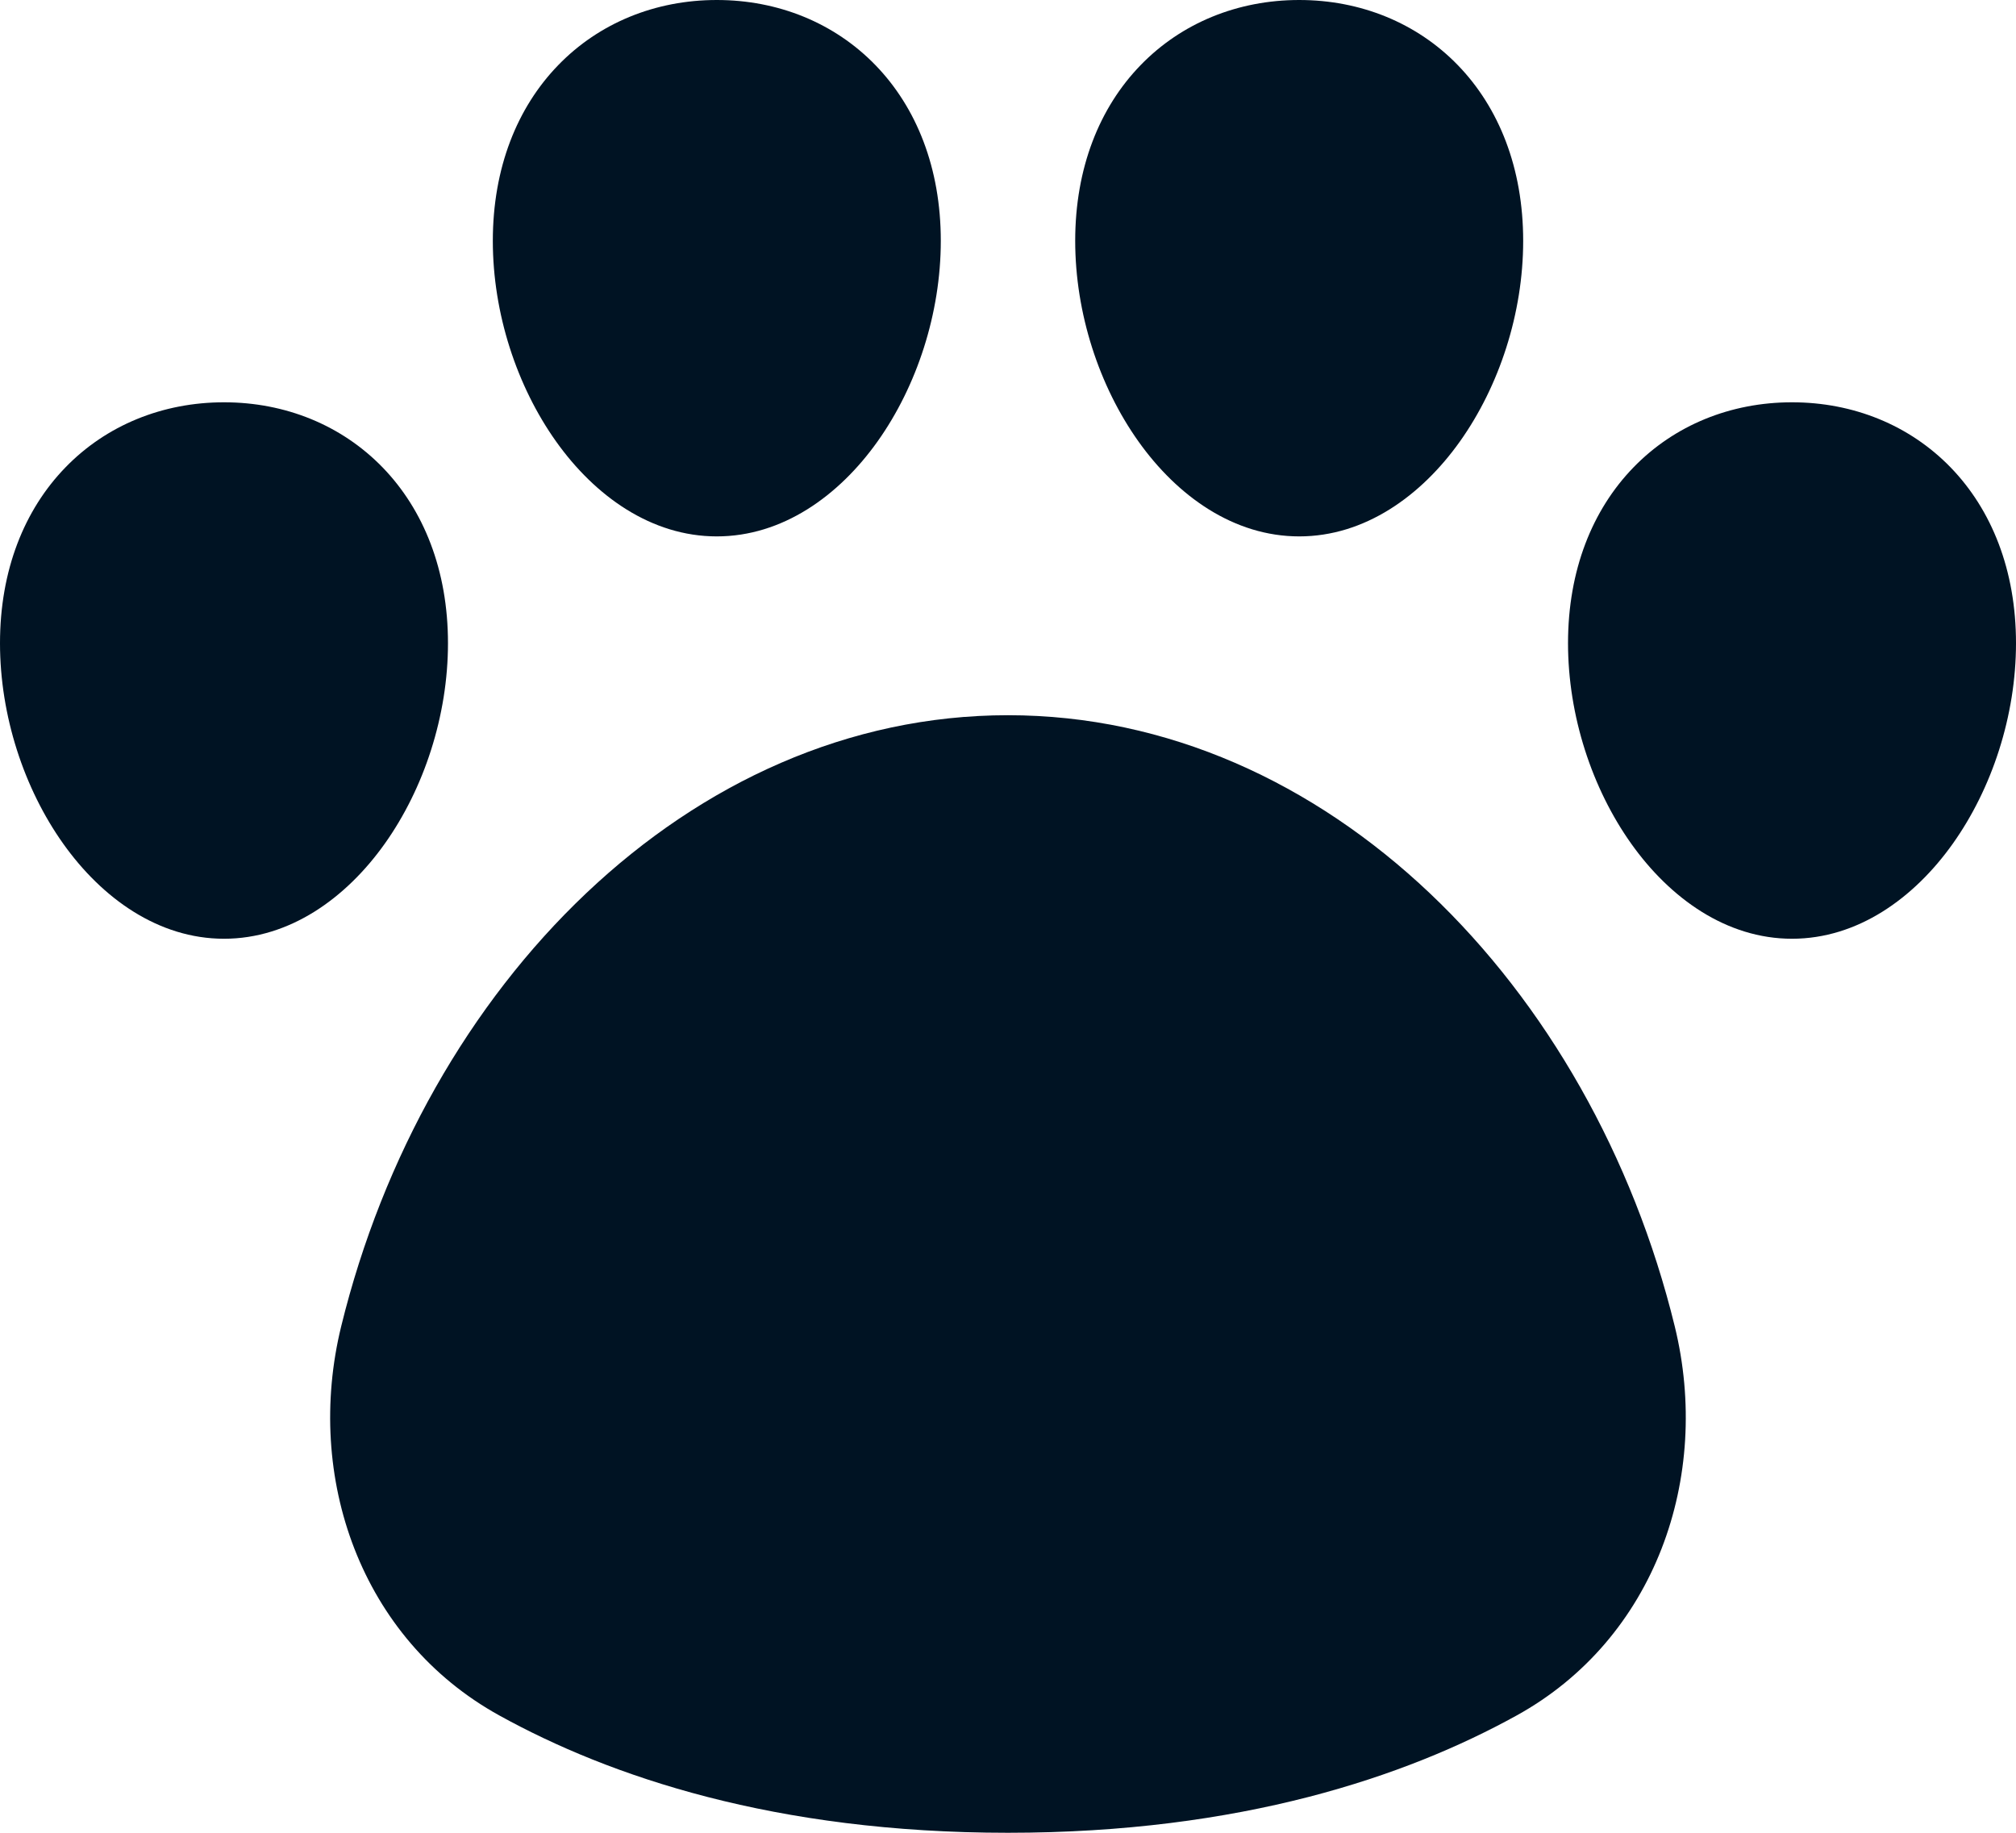
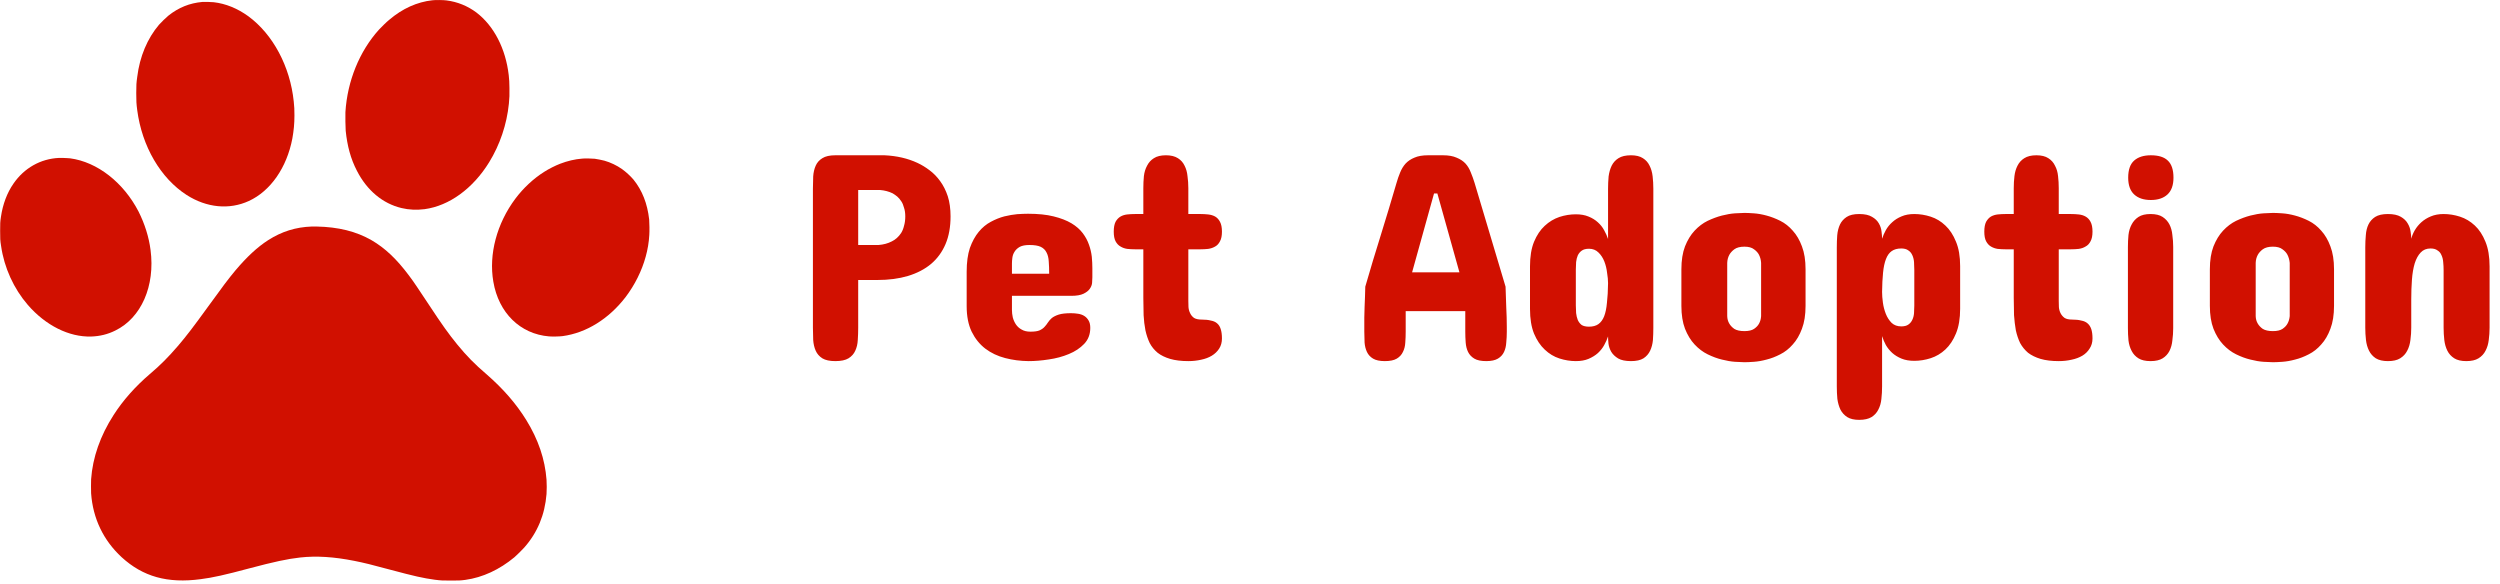
- <svg xmlns="http://www.w3.org/2000/svg" width="33" height="30" viewBox="0 0 33 30" fill="none">
-   <path d="M11.733 0C12.738 0 13.66 0.375 14.331 1.067C15.002 1.76 15.4 2.749 15.4 3.942C15.4 5.13 15.007 6.322 14.366 7.224C13.728 8.122 12.804 8.78 11.733 8.78C10.663 8.78 9.739 8.122 9.101 7.224C8.46 6.322 8.067 5.13 8.067 3.943C8.067 2.749 8.465 1.76 9.137 1.067C9.807 0.375 10.729 0 11.733 0ZM3.667 6.585C4.671 6.585 5.593 6.96 6.264 7.652C6.935 8.345 7.333 9.334 7.333 10.528C7.333 11.715 6.94 12.907 6.299 13.809C5.661 14.707 4.737 15.366 3.667 15.366C2.596 15.366 1.672 14.707 1.034 13.809C0.393 12.907 0 11.715 0 10.528C0 9.334 0.398 8.345 1.07 7.652C1.74 6.96 2.662 6.585 3.667 6.585ZM16.5 11.707C11.276 11.707 6.948 16.145 5.585 21.71C4.981 24.178 5.903 26.827 8.176 28.081C9.982 29.079 12.685 30 16.499 30C20.314 30 23.017 29.079 24.824 28.081C27.097 26.827 28.018 24.178 27.414 21.71C26.052 16.145 21.724 11.707 16.5 11.707ZM29.333 6.585C28.329 6.585 27.407 6.96 26.737 7.652C26.065 8.345 25.667 9.334 25.667 10.528C25.667 11.715 26.06 12.907 26.701 13.809C27.339 14.707 28.263 15.366 29.333 15.366C30.404 15.366 31.328 14.707 31.966 13.809C32.607 12.907 33 11.715 33 10.528C33 9.334 32.602 8.345 31.931 7.652C31.26 6.96 30.338 6.585 29.333 6.585ZM21.267 0C20.262 0 19.34 0.375 18.67 1.067C17.998 1.76 17.6 2.749 17.6 3.942C17.6 5.13 17.993 6.322 18.634 7.224C19.272 8.122 20.196 8.78 21.267 8.78C22.337 8.78 23.261 8.122 23.899 7.224C24.54 6.322 24.933 5.13 24.933 3.943C24.933 2.749 24.535 1.76 23.864 1.067C23.193 0.375 22.271 0 21.267 0Z" fill="#001323" />
+ <svg xmlns="http://www.w3.org/2000/svg" version="1.2" baseProfile="tiny-ps" viewBox="0 0 180 42" width="180" height="42">
+   <defs>
+     <clipPath clipPathUnits="userSpaceOnUse" id="cp1">
+       <path d="M0 0L180 0L180 41.81L0 41.81L0 0Z" />
+     </clipPath>
+   </defs>
+   <style>
+ 		tspan { white-space:pre }
+ 		.shp0 { fill: #d11000 } 
+ 	</style>
+   <g id="Clip-Path" clip-path="url(#cp1)">
+     <g id="Layer">
+       <path id="Layer" class="shp0" d="M31.13 0.02C30.04 0.14 28.98 0.61 28.02 1.43C27.84 1.57 27.46 1.95 27.29 2.13C25.88 3.69 25.01 5.83 24.87 8.07C24.86 8.36 24.87 9.15 24.89 9.41C25 10.5 25.25 11.44 25.7 12.3C26.42 13.71 27.56 14.66 28.91 14.98C29.44 15.11 30.01 15.13 30.57 15.06C32.34 14.82 34.05 13.58 35.22 11.68C35.99 10.43 36.49 8.96 36.64 7.46C36.68 7.07 36.69 6.8 36.68 6.34C36.67 5.89 36.67 5.78 36.63 5.42C36.41 3.5 35.56 1.86 34.3 0.9C33.67 0.43 32.94 0.13 32.15 0.03C31.95 0 31.34 -0.01 31.13 0.02Z" />
+       <path id="Layer" class="shp0" d="M14.57 0.14C13.66 0.22 12.86 0.54 12.12 1.13C11.98 1.24 11.57 1.64 11.45 1.78C10.61 2.77 10.06 4.07 9.88 5.54C9.82 5.97 9.81 6.1 9.81 6.7C9.81 7.31 9.82 7.46 9.88 7.93C10.22 10.53 11.56 12.83 13.44 14.04C14.88 14.96 16.51 15.12 17.92 14.47C19.48 13.75 20.65 12.07 21.05 9.97C21.15 9.4 21.2 8.92 21.2 8.31C21.2 7.91 21.19 7.66 21.15 7.31C20.89 4.78 19.65 2.47 17.88 1.17C17.09 0.6 16.25 0.26 15.39 0.16C15.2 0.14 14.74 0.13 14.57 0.14Z" />
+       <path id="Layer" class="shp0" d="M4.25 11.37C2.92 11.43 1.74 12.1 0.97 13.22C0.51 13.88 0.2 14.71 0.07 15.6C0.01 15.98 0.01 16.08 0.01 16.62C0.01 17.18 0.01 17.3 0.08 17.72C0.3 19.27 0.99 20.78 2 21.95C3.28 23.43 4.97 24.28 6.57 24.23C7.19 24.21 7.76 24.07 8.3 23.8C10.17 22.89 11.18 20.59 10.84 18C10.72 17.06 10.42 16.12 9.98 15.24C8.89 13.13 7 11.66 5.05 11.4C4.9 11.39 4.82 11.38 4.51 11.37C4.46 11.37 4.35 11.37 4.25 11.37Z" />
+       <path id="Layer" class="shp0" d="M41.92 11.42C41.39 11.46 40.85 11.59 40.33 11.79C39.99 11.92 39.51 12.16 39.17 12.38C38.41 12.86 37.68 13.54 37.11 14.3C35.77 16.09 35.18 18.31 35.52 20.28C35.9 22.53 37.46 24.05 39.53 24.22C39.76 24.24 40.29 24.23 40.51 24.2C42.21 23.97 43.84 22.96 45.05 21.38C45.7 20.52 46.21 19.51 46.49 18.48C46.63 17.98 46.72 17.45 46.75 16.92C46.77 16.67 46.76 16.02 46.74 15.8C46.61 14.65 46.24 13.71 45.61 12.93C45.39 12.67 45.06 12.37 44.78 12.17C44.41 11.91 43.95 11.69 43.52 11.57C43.33 11.52 43.03 11.46 42.82 11.43C42.65 11.41 42.09 11.4 41.92 11.42Z" />
+       <path id="Layer" class="shp0" d="M22.45 16.31C21.29 16.35 20.28 16.67 19.31 17.29C18.53 17.79 17.77 18.5 16.95 19.47C16.45 20.07 16.02 20.64 14.95 22.12C13.95 23.5 13.42 24.2 12.81 24.91C12.14 25.69 11.54 26.3 10.79 26.93C9.74 27.83 8.86 28.82 8.18 29.88C7.22 31.37 6.67 32.94 6.56 34.51C6.55 34.73 6.55 35.29 6.56 35.52C6.69 37.33 7.44 38.9 8.76 40.12C10.29 41.52 12.06 42.02 14.45 41.7C15.32 41.59 16.21 41.39 17.96 40.92C19.73 40.45 20.7 40.24 21.61 40.14C22.78 40.01 24.03 40.09 25.5 40.38C26.2 40.52 26.74 40.65 28.14 41.03C29.82 41.48 30.48 41.63 31.3 41.74C31.77 41.8 31.87 41.8 32.47 41.8C33.06 41.8 33.12 41.8 33.51 41.75C34.75 41.58 35.97 41.01 37.04 40.12C37.19 39.99 37.61 39.58 37.74 39.43C38.7 38.35 39.23 37.06 39.35 35.57C39.37 35.35 39.37 34.76 39.35 34.54C39.24 33.07 38.76 31.65 37.89 30.24C37.16 29.06 36.22 27.98 35.01 26.93C34.17 26.21 33.59 25.62 32.92 24.8C32.3 24.04 31.82 23.37 30.88 21.94C30.09 20.75 29.79 20.29 29.44 19.83C28.55 18.64 27.72 17.86 26.76 17.3C25.65 16.66 24.36 16.34 22.79 16.31C22.66 16.31 22.5 16.31 22.45 16.31Z" />
+       <path id="Pet Adoption " fill="#d11000" aria-label="Pet Adoption" d="M63.16 20.16L61.79 20.16L61.79 23.59Q61.79 24.04 61.76 24.48Q61.74 24.91 61.58 25.25Q61.43 25.59 61.09 25.8Q60.76 26 60.14 26Q59.54 26 59.21 25.8Q58.88 25.59 58.73 25.25Q58.58 24.91 58.55 24.48Q58.53 24.04 58.53 23.59L58.53 13.59Q58.53 13.14 58.55 12.7Q58.58 12.27 58.73 11.93Q58.88 11.59 59.21 11.39Q59.54 11.18 60.14 11.18L63.68 11.18Q65.01 11.24 66.06 11.73Q66.51 11.94 66.93 12.26Q67.36 12.58 67.69 13.04Q68.03 13.5 68.24 14.13Q68.44 14.76 68.44 15.58Q68.44 16.72 68.08 17.57Q67.72 18.42 67.04 19Q66.36 19.57 65.37 19.87Q64.4 20.16 63.16 20.16ZM61.79 17.64L63.25 17.64Q63.79 17.6 64.21 17.38Q64.4 17.29 64.57 17.14Q64.74 16.99 64.88 16.78Q65.02 16.56 65.09 16.26Q65.18 15.96 65.18 15.58Q65.18 15.22 65.09 14.96Q65.02 14.68 64.89 14.49Q64.76 14.29 64.6 14.15Q64.44 14.02 64.27 13.92Q63.86 13.72 63.36 13.68L61.79 13.68L61.79 17.64ZM78.65 19.31L78.65 19.97Q78.65 20.13 78.63 20.37Q78.61 20.59 78.46 20.8Q78.32 21 78.01 21.15Q77.7 21.3 77.13 21.3L72.86 21.3L72.86 22.32Q72.86 22.57 72.92 22.85Q72.99 23.12 73.14 23.35Q73.3 23.59 73.56 23.73Q73.81 23.88 74.19 23.88Q74.62 23.88 74.84 23.79Q75.08 23.68 75.21 23.53Q75.35 23.38 75.45 23.22Q75.56 23.05 75.73 22.9Q75.92 22.75 76.23 22.65Q76.55 22.55 77.11 22.55Q77.37 22.55 77.62 22.59Q77.88 22.63 78.07 22.75Q78.26 22.87 78.38 23.08Q78.5 23.28 78.5 23.61Q78.5 24.3 78.06 24.76Q77.62 25.22 76.96 25.49Q76.29 25.77 75.51 25.88Q74.74 26 74.06 26Q73.17 25.99 72.37 25.78Q71.56 25.57 70.94 25.1Q70.33 24.63 69.96 23.88Q69.6 23.13 69.6 22.04L69.6 19.56Q69.6 18.56 69.83 17.86Q70.08 17.16 70.47 16.69Q70.85 16.23 71.34 15.97Q71.82 15.71 72.31 15.58Q72.81 15.46 73.24 15.42Q73.7 15.39 74.02 15.39Q75.1 15.39 75.86 15.58Q76.63 15.77 77.15 16.08Q77.66 16.39 77.96 16.79Q78.26 17.19 78.41 17.63Q78.56 18.05 78.61 18.49Q78.65 18.93 78.65 19.31ZM72.86 18.97L72.86 19.71L75.54 19.71Q75.54 19.21 75.51 18.83Q75.49 18.44 75.35 18.18Q75.22 17.91 74.93 17.77Q74.65 17.64 74.12 17.64Q73.68 17.64 73.43 17.77Q73.18 17.91 73.05 18.12Q72.92 18.32 72.89 18.56Q72.86 18.79 72.86 18.97ZM81.72 15.41L82.32 15.41L82.32 13.55Q82.32 13.1 82.36 12.68Q82.41 12.26 82.59 11.93Q82.76 11.59 83.08 11.39Q83.4 11.18 83.95 11.18Q84.48 11.18 84.81 11.39Q85.13 11.59 85.29 11.93Q85.46 12.26 85.5 12.68Q85.56 13.1 85.56 13.55L85.56 15.41L86.44 15.41Q86.71 15.41 86.99 15.44Q87.27 15.47 87.49 15.59Q87.71 15.72 87.84 15.97Q87.98 16.23 87.98 16.68Q87.98 17.12 87.84 17.37Q87.71 17.63 87.49 17.75Q87.27 17.88 86.99 17.92Q86.71 17.95 86.44 17.95L85.56 17.95L85.56 21.66Q85.56 21.87 85.57 22.11Q85.59 22.35 85.69 22.55Q85.78 22.75 85.97 22.89Q86.17 23.01 86.52 23.01Q86.91 23.01 87.18 23.08Q87.46 23.13 87.63 23.28Q87.81 23.43 87.89 23.69Q87.98 23.96 87.98 24.37Q87.98 24.79 87.78 25.1Q87.58 25.41 87.25 25.61Q86.92 25.81 86.48 25.9Q86.04 26 85.56 26Q84.8 26 84.25 25.84Q83.71 25.68 83.35 25.4Q82.99 25.1 82.78 24.7Q82.58 24.28 82.47 23.78Q82.37 23.27 82.34 22.69Q82.32 22.09 82.32 21.45L82.32 17.95L81.72 17.95Q81.44 17.95 81.16 17.92Q80.89 17.88 80.68 17.75Q80.46 17.63 80.32 17.37Q80.19 17.12 80.19 16.68Q80.19 16.23 80.32 15.97Q80.46 15.72 80.68 15.59Q80.89 15.47 81.16 15.44Q81.44 15.41 81.72 15.41ZM103.25 13.93L101.67 19.61L105.08 19.61L103.49 13.93L103.25 13.93ZM106.17 13.17L108.4 20.64Q108.42 21.36 108.45 22.11Q108.49 22.87 108.49 23.56L108.49 23.88Q108.49 24.28 108.45 24.67Q108.43 25.04 108.29 25.34Q108.15 25.64 107.85 25.82Q107.55 26 107.01 26Q106.45 26 106.15 25.82Q105.85 25.64 105.7 25.34Q105.56 25.05 105.53 24.67Q105.5 24.28 105.5 23.88L105.5 22.4L101.21 22.4L101.21 23.88Q101.21 24.28 101.18 24.67Q101.16 25.05 101.01 25.34Q100.87 25.64 100.57 25.82Q100.27 26 99.71 26Q99.16 26 98.86 25.82Q98.56 25.64 98.42 25.34Q98.28 25.04 98.25 24.67Q98.23 24.28 98.23 23.88L98.23 23.56Q98.23 23.24 98.23 22.87Q98.24 22.5 98.25 22.11Q98.27 21.73 98.28 21.36Q98.29 20.98 98.3 20.64Q98.83 18.8 99.42 16.92Q100.01 15.02 100.55 13.17Q100.66 12.78 100.81 12.42Q100.96 12.05 101.2 11.78Q101.45 11.51 101.84 11.35Q102.22 11.18 102.82 11.18L103.9 11.18Q104.49 11.18 104.87 11.35Q105.27 11.51 105.52 11.78Q105.76 12.05 105.9 12.42Q106.05 12.78 106.17 13.17ZM119.04 13.59L119.04 23.61Q119.04 24.05 119.01 24.49Q118.97 24.91 118.81 25.25Q118.65 25.59 118.33 25.8Q118.01 26 117.43 26Q116.84 26 116.51 25.81Q116.18 25.61 116.01 25.33Q115.85 25.05 115.81 24.74Q115.78 24.43 115.78 24.22Q115.68 24.53 115.5 24.85Q115.33 25.16 115.05 25.42Q114.77 25.67 114.37 25.84Q113.99 26 113.46 26Q112.87 26 112.28 25.81Q111.69 25.62 111.22 25.17Q110.75 24.73 110.45 24.02Q110.16 23.3 110.16 22.25L110.16 19.18Q110.16 18.12 110.45 17.41Q110.75 16.69 111.22 16.26Q111.69 15.82 112.28 15.62Q112.87 15.43 113.46 15.43Q113.99 15.43 114.37 15.59Q114.77 15.75 115.05 16.01Q115.33 16.26 115.5 16.58Q115.68 16.9 115.78 17.21L115.78 13.59Q115.78 13.14 115.82 12.7Q115.88 12.26 116.04 11.93Q116.21 11.59 116.53 11.39Q116.86 11.18 117.43 11.18Q117.97 11.18 118.29 11.39Q118.61 11.59 118.77 11.93Q118.94 12.26 118.99 12.7Q119.04 13.14 119.04 13.59ZM113.46 19.41L113.46 21.98Q113.46 22.26 113.48 22.54Q113.51 22.81 113.6 23.04Q113.7 23.26 113.88 23.4Q114.07 23.52 114.41 23.52Q114.82 23.52 115.08 23.34Q115.35 23.15 115.5 22.77Q115.65 22.38 115.7 21.8Q115.77 21.2 115.78 20.39Q115.78 20.06 115.71 19.64Q115.66 19.2 115.51 18.82Q115.36 18.44 115.09 18.18Q114.82 17.91 114.41 17.91Q114.07 17.91 113.88 18.05Q113.7 18.18 113.6 18.39Q113.51 18.6 113.48 18.87Q113.46 19.14 113.46 19.41ZM121.06 22.02L121.06 19.39Q121.06 18.42 121.32 17.74Q121.59 17.06 122.01 16.61Q122.44 16.15 122.95 15.9Q123.48 15.65 123.98 15.52Q124.49 15.39 124.92 15.36Q125.36 15.33 125.6 15.33Q125.85 15.33 126.28 15.36Q126.71 15.39 127.19 15.52Q127.68 15.65 128.18 15.9Q128.68 16.15 129.08 16.61Q129.49 17.06 129.74 17.74Q130 18.42 130 19.39L130 22.02Q130 22.99 129.74 23.67Q129.49 24.35 129.08 24.8Q128.68 25.26 128.18 25.51Q127.68 25.77 127.19 25.89Q126.71 26.02 126.28 26.05Q125.85 26.08 125.6 26.08Q125.36 26.08 124.92 26.05Q124.49 26.02 123.98 25.89Q123.48 25.77 122.95 25.51Q122.44 25.26 122.01 24.8Q121.59 24.35 121.32 23.67Q121.06 22.99 121.06 22.02ZM124.36 18.93L124.36 22.76Q124.37 23.07 124.51 23.3Q124.63 23.51 124.87 23.68Q125.13 23.84 125.6 23.84Q126.05 23.84 126.29 23.68Q126.54 23.51 126.65 23.3Q126.78 23.07 126.8 22.76L126.8 18.93Q126.78 18.61 126.65 18.35Q126.54 18.13 126.29 17.95Q126.05 17.76 125.6 17.76Q125.13 17.76 124.87 17.95Q124.63 18.13 124.51 18.35Q124.37 18.61 124.36 18.93ZM132.25 27.82L132.25 17.81Q132.25 17.36 132.28 16.94Q132.32 16.5 132.48 16.16Q132.64 15.83 132.96 15.62Q133.28 15.41 133.86 15.41Q134.45 15.41 134.78 15.61Q135.12 15.8 135.28 16.09Q135.44 16.37 135.47 16.67Q135.51 16.98 135.51 17.19Q135.61 16.88 135.78 16.57Q135.96 16.25 136.24 16Q136.52 15.74 136.91 15.58Q137.3 15.41 137.83 15.41Q138.42 15.41 139.01 15.6Q139.6 15.79 140.07 16.24Q140.54 16.68 140.83 17.4Q141.13 18.11 141.13 19.16L141.13 22.23Q141.13 23.29 140.83 24.01Q140.54 24.72 140.07 25.16Q139.6 25.6 139.01 25.79Q138.42 25.98 137.83 25.98Q137.3 25.98 136.91 25.82Q136.52 25.66 136.24 25.41Q135.96 25.15 135.78 24.84Q135.61 24.52 135.51 24.2L135.51 27.82Q135.51 28.29 135.46 28.72Q135.42 29.15 135.24 29.49Q135.08 29.82 134.75 30.03Q134.42 30.23 133.86 30.23Q133.32 30.23 133 30.03Q132.68 29.82 132.51 29.49Q132.35 29.15 132.29 28.72Q132.25 28.29 132.25 27.82ZM137.83 22L137.83 19.44Q137.83 19.15 137.81 18.87Q137.79 18.6 137.69 18.38Q137.59 18.15 137.4 18.03Q137.22 17.89 136.89 17.89Q136.47 17.89 136.2 18.08Q135.94 18.26 135.79 18.65Q135.64 19.03 135.58 19.63Q135.52 20.22 135.51 21.02Q135.51 21.36 135.57 21.8Q135.63 22.22 135.78 22.6Q135.93 22.98 136.2 23.25Q136.47 23.5 136.89 23.5Q137.22 23.5 137.4 23.37Q137.59 23.24 137.69 23.02Q137.79 22.81 137.81 22.55Q137.83 22.27 137.83 22ZM144.39 15.41L144.99 15.41L144.99 13.55Q144.99 13.1 145.04 12.68Q145.09 12.26 145.26 11.93Q145.43 11.59 145.75 11.39Q146.08 11.18 146.62 11.18Q147.16 11.18 147.48 11.39Q147.8 11.59 147.96 11.93Q148.14 12.26 148.18 12.68Q148.23 13.1 148.23 13.55L148.23 15.41L149.11 15.41Q149.39 15.41 149.67 15.44Q149.95 15.47 150.16 15.59Q150.39 15.72 150.52 15.97Q150.66 16.23 150.66 16.68Q150.66 17.12 150.52 17.37Q150.39 17.63 150.16 17.75Q149.95 17.88 149.67 17.92Q149.39 17.95 149.11 17.95L148.23 17.95L148.23 21.66Q148.23 21.87 148.24 22.11Q148.26 22.35 148.36 22.55Q148.46 22.75 148.65 22.89Q148.84 23.01 149.2 23.01Q149.58 23.01 149.85 23.08Q150.13 23.13 150.3 23.28Q150.48 23.43 150.57 23.69Q150.66 23.96 150.66 24.37Q150.66 24.79 150.45 25.1Q150.26 25.41 149.93 25.61Q149.59 25.81 149.15 25.9Q148.71 26 148.23 26Q147.47 26 146.92 25.84Q146.39 25.68 146.02 25.4Q145.67 25.1 145.45 24.7Q145.25 24.28 145.14 23.78Q145.05 23.27 145.01 22.69Q144.99 22.09 144.99 21.45L144.99 17.95L144.39 17.95Q144.11 17.95 143.83 17.92Q143.57 17.88 143.35 17.75Q143.14 17.63 143 17.37Q142.87 17.12 142.87 16.68Q142.87 16.23 143 15.97Q143.14 15.72 143.35 15.59Q143.57 15.47 143.83 15.44Q144.11 15.41 144.39 15.41ZM153.21 23.63L153.21 17.78Q153.21 17.34 153.25 16.92Q153.3 16.49 153.48 16.16Q153.65 15.83 153.97 15.62Q154.29 15.41 154.84 15.41Q155.39 15.41 155.71 15.62Q156.03 15.83 156.2 16.16Q156.37 16.49 156.41 16.92Q156.47 17.34 156.47 17.78L156.47 23.63Q156.47 24.07 156.41 24.51Q156.37 24.93 156.2 25.27Q156.03 25.6 155.71 25.8Q155.39 26 154.84 26Q154.29 26 153.97 25.8Q153.65 25.6 153.48 25.27Q153.3 24.93 153.25 24.51Q153.21 24.07 153.21 23.63ZM156.49 12.79Q156.49 13.6 156.06 14Q155.63 14.4 154.86 14.4Q154.09 14.4 153.66 14Q153.23 13.6 153.23 12.79Q153.23 11.94 153.66 11.56Q154.09 11.18 154.86 11.18Q155.69 11.18 156.08 11.56Q156.49 11.94 156.49 12.79ZM159.11 22.02L159.11 19.39Q159.11 18.42 159.37 17.74Q159.64 17.06 160.06 16.61Q160.49 16.15 161 15.9Q161.53 15.65 162.03 15.52Q162.54 15.39 162.97 15.36Q163.41 15.33 163.65 15.33Q163.9 15.33 164.33 15.36Q164.76 15.39 165.24 15.52Q165.73 15.65 166.23 15.9Q166.73 16.15 167.13 16.61Q167.54 17.06 167.79 17.74Q168.05 18.42 168.05 19.39L168.05 22.02Q168.05 22.99 167.79 23.67Q167.54 24.35 167.13 24.8Q166.73 25.26 166.23 25.51Q165.73 25.77 165.24 25.89Q164.76 26.02 164.33 26.05Q163.9 26.08 163.65 26.08Q163.41 26.08 162.97 26.05Q162.54 26.02 162.03 25.89Q161.53 25.77 161 25.51Q160.49 25.26 160.06 24.8Q159.64 24.35 159.37 23.67Q159.11 22.99 159.11 22.02ZM162.41 18.93L162.41 22.76Q162.42 23.07 162.56 23.3Q162.68 23.51 162.92 23.68Q163.18 23.84 163.65 23.84Q164.1 23.84 164.34 23.68Q164.59 23.51 164.7 23.3Q164.83 23.07 164.86 22.76L164.86 18.93Q164.83 18.61 164.7 18.35Q164.59 18.13 164.34 17.95Q164.1 17.76 163.65 17.76Q163.18 17.76 162.92 17.95Q162.68 18.13 162.56 18.35Q162.42 18.61 162.41 18.93ZM179.25 19.18L179.25 23.59Q179.25 24.04 179.19 24.48Q179.14 24.91 178.96 25.25Q178.79 25.59 178.45 25.8Q178.13 26 177.57 26Q177.03 26 176.71 25.8Q176.38 25.59 176.21 25.25Q176.04 24.91 175.99 24.48Q175.94 24.04 175.94 23.59L175.94 19.46Q175.94 19.16 175.91 18.87Q175.89 18.59 175.79 18.38Q175.7 18.15 175.5 18.03Q175.32 17.89 175 17.89Q174.56 17.89 174.29 18.18Q174.02 18.46 173.86 18.96Q173.71 19.46 173.66 20.13Q173.61 20.8 173.61 21.57L173.61 23.59Q173.61 24.04 173.55 24.48Q173.5 24.91 173.32 25.25Q173.15 25.59 172.81 25.8Q172.49 26 171.93 26Q171.39 26 171.06 25.8Q170.74 25.59 170.57 25.25Q170.4 24.91 170.35 24.48Q170.3 24.04 170.3 23.59L170.3 17.81Q170.3 17.35 170.34 16.93Q170.37 16.49 170.53 16.16Q170.69 15.83 171.01 15.62Q171.34 15.41 171.93 15.41Q172.52 15.41 172.86 15.61Q173.19 15.8 173.35 16.08Q173.52 16.36 173.56 16.66Q173.61 16.97 173.61 17.19Q173.69 16.88 173.87 16.57Q174.06 16.25 174.34 16Q174.63 15.74 175.02 15.58Q175.42 15.41 175.94 15.41Q176.53 15.41 177.12 15.6Q177.71 15.79 178.19 16.24Q178.66 16.68 178.95 17.4Q179.25 18.12 179.25 19.18Z" />
+     </g>
+   </g>
</svg>
